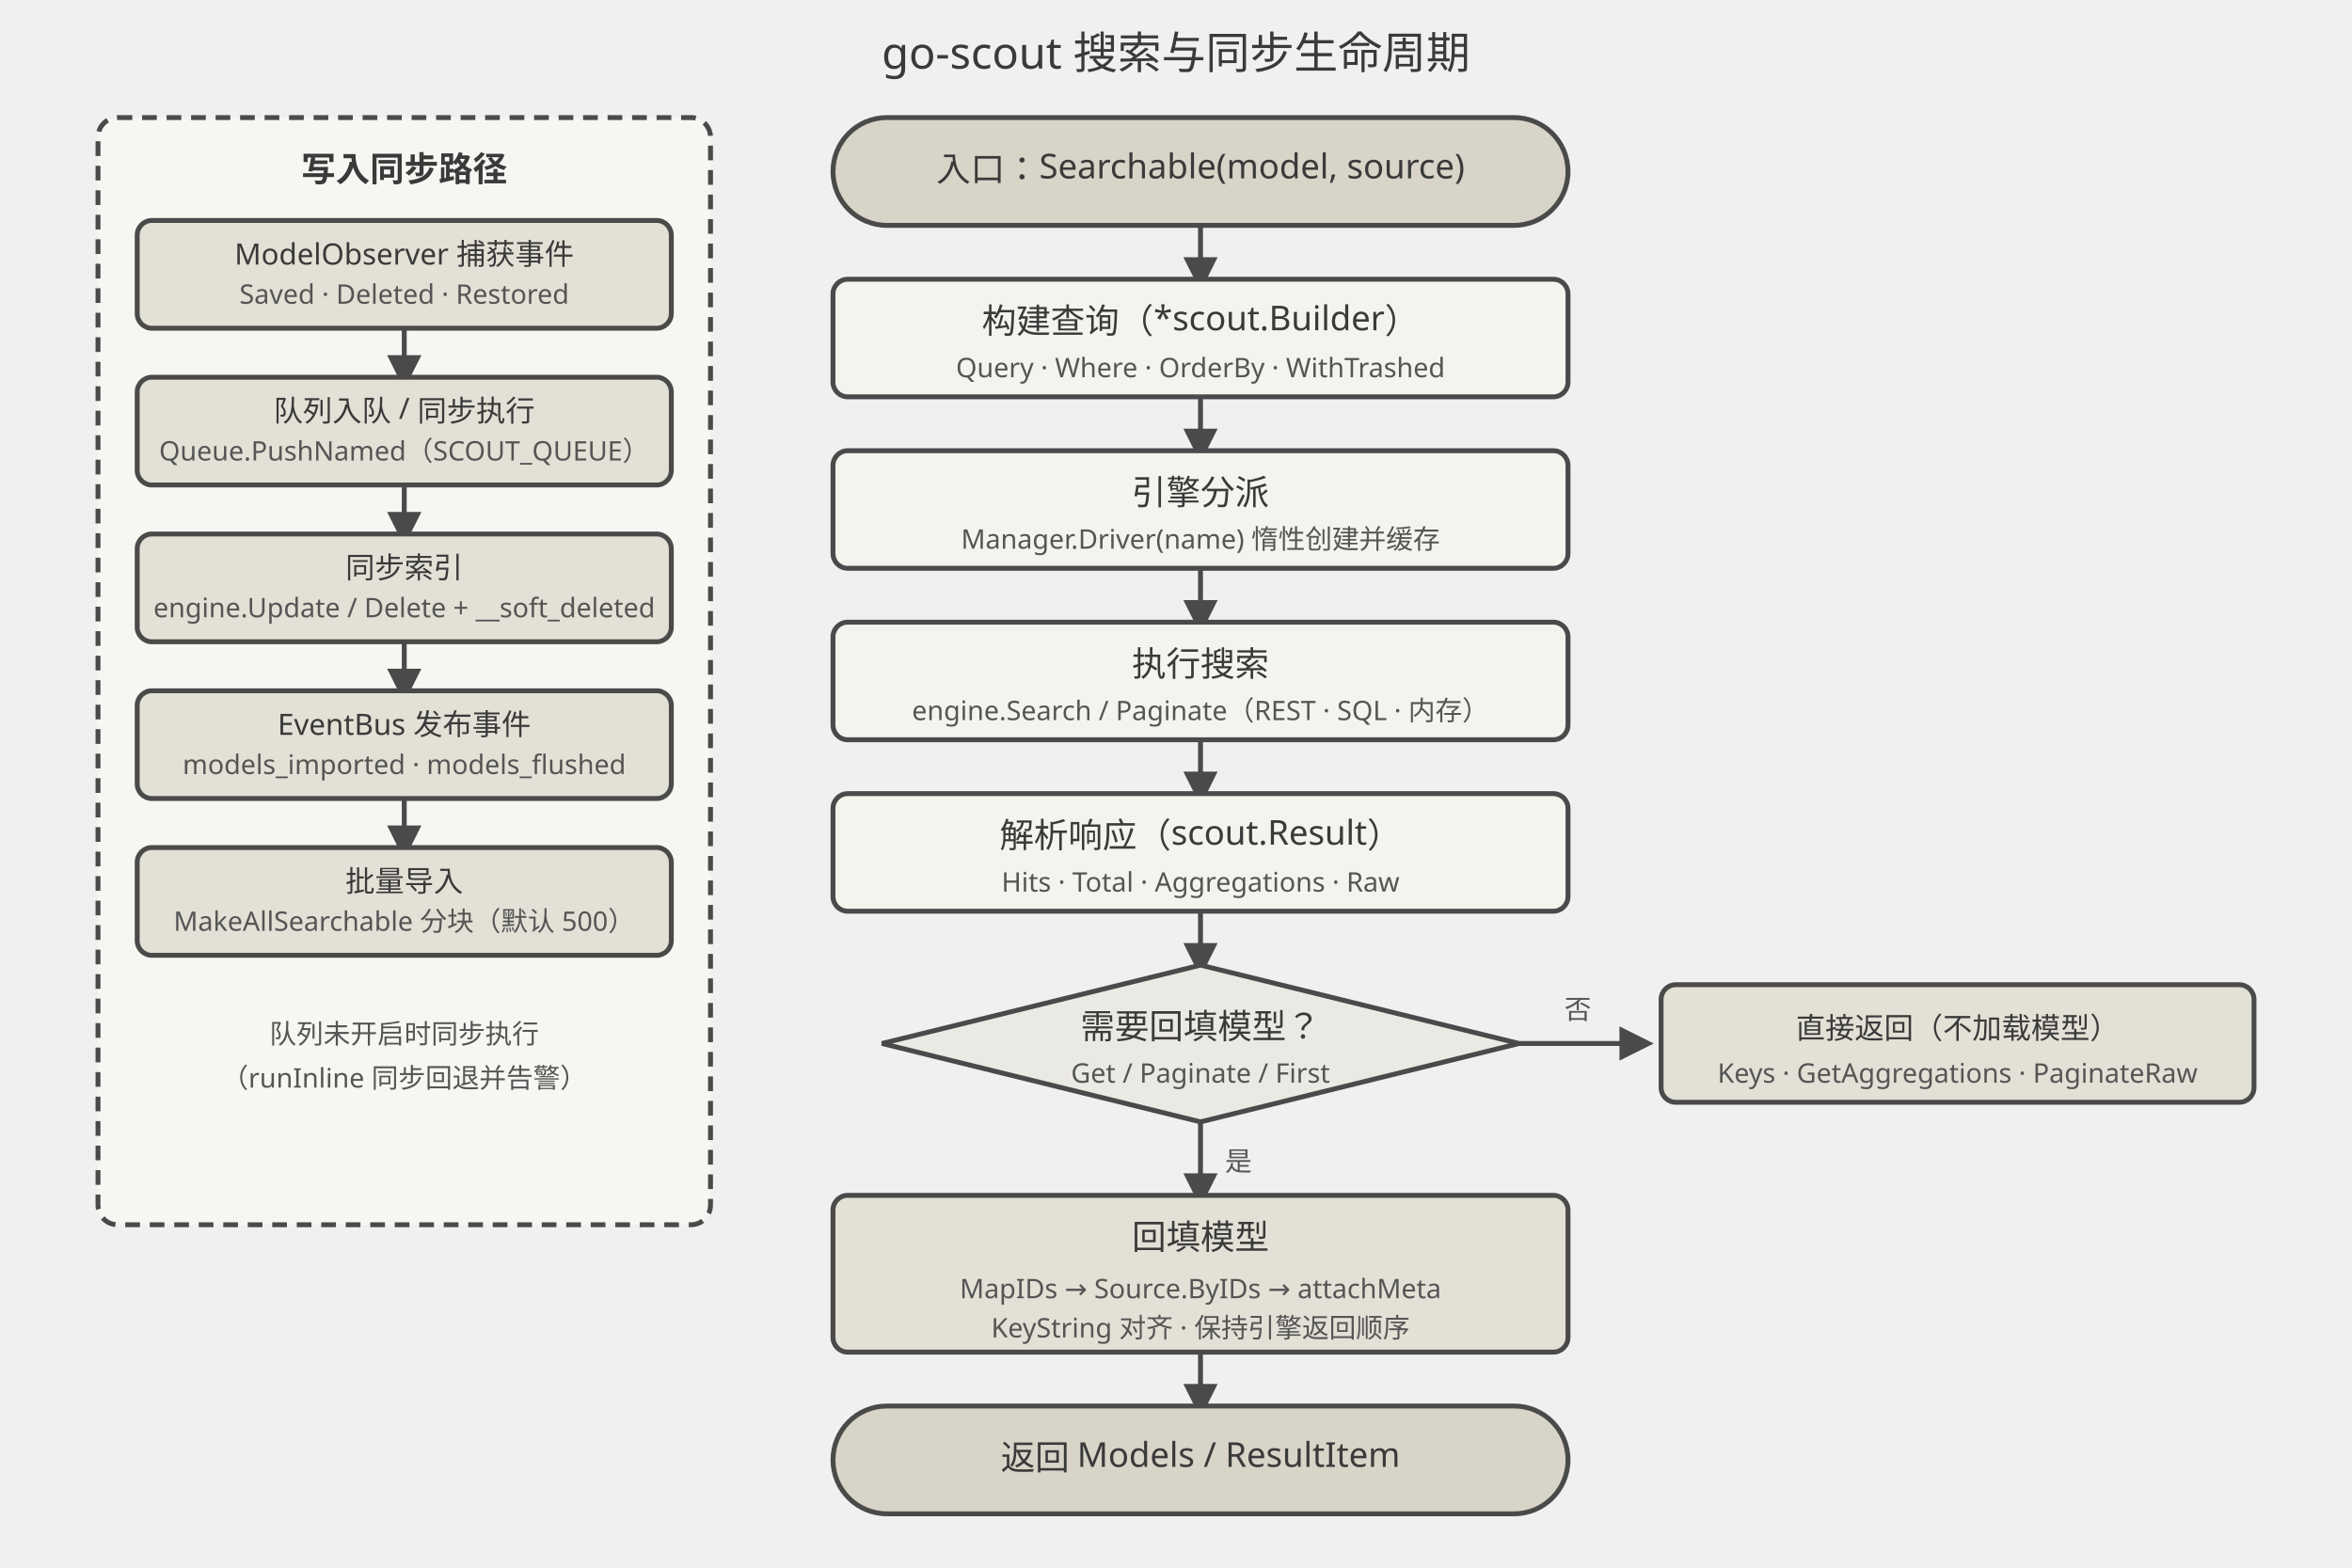
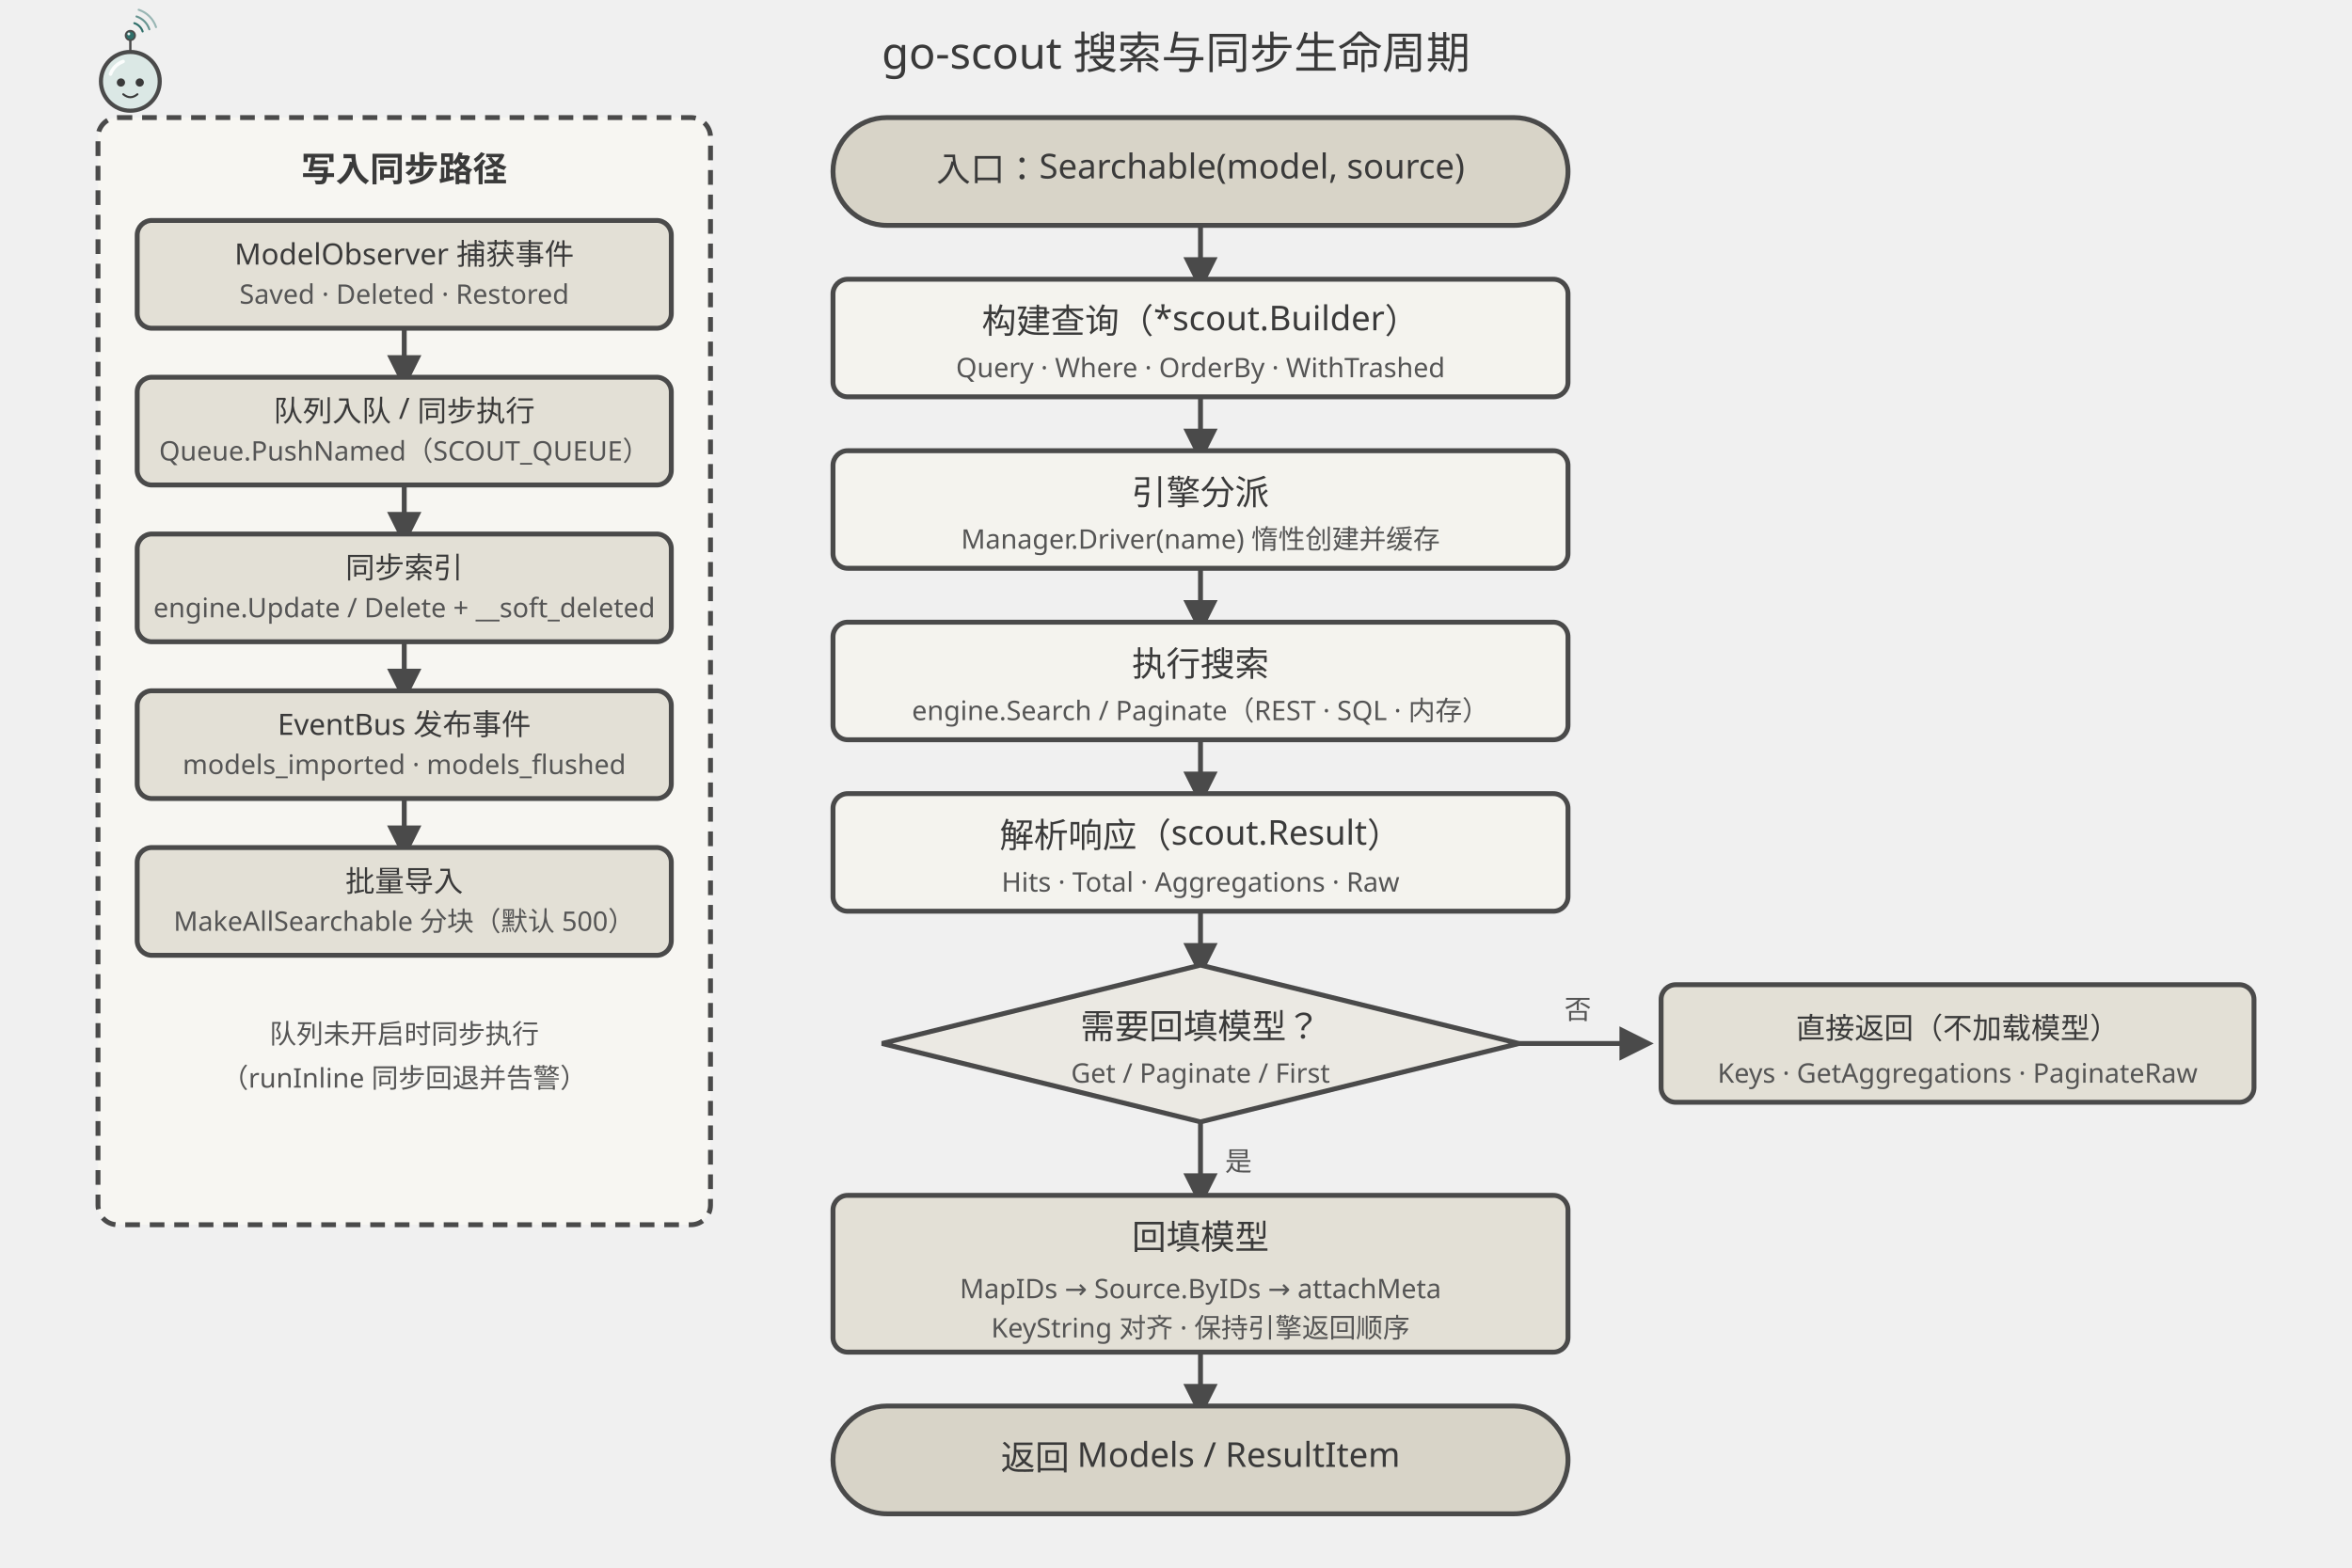
<svg xmlns="http://www.w3.org/2000/svg" viewBox="0 0 960 640" font-family="'PingFang SC','Microsoft YaHei',sans-serif">
  <defs>
    <marker id="arrow" viewBox="0 0 10 10" refX="5" refY="5" markerWidth="7" markerHeight="7" orient="auto-start-reverse">
      <path d="M 0 0 L 10 5 L 0 10 z" fill="#4a4a4a" />
    </marker>
  </defs>
  <text x="480" y="28" text-anchor="middle" font-size="18" fill="#3a3a3a">go-scout 搜索与同步生命周期</text>
  <rect x="40" y="48" width="250" height="452" rx="8" fill="#f7f6f2" stroke="#4a4a4a" stroke-width="2" stroke-dasharray="6 4" />
  <text x="165" y="74" text-anchor="middle" font-size="14" font-weight="bold" fill="#3a3a3a">写入同步路径</text>
  <rect x="56" y="90" width="218" height="44" rx="6" fill="#e3e0d6" stroke="#4a4a4a" stroke-width="2" />
  <text x="165" y="108" text-anchor="middle" font-size="12" fill="#3a3a3a">ModelObserver 捕获事件</text>
  <text x="165" y="124" text-anchor="middle" font-size="11" fill="#555">Saved · Deleted · Restored</text>
  <line x1="165" y1="134" x2="165" y2="152" stroke="#4a4a4a" stroke-width="2" marker-end="url(#arrow)" />
  <rect x="56" y="154" width="218" height="44" rx="6" fill="#e3e0d6" stroke="#4a4a4a" stroke-width="2" />
  <text x="165" y="172" text-anchor="middle" font-size="12" fill="#3a3a3a">队列入队 / 同步执行</text>
  <text x="165" y="188" text-anchor="middle" font-size="11" fill="#555">Queue.PushNamed（SCOUT_QUEUE）</text>
  <line x1="165" y1="198" x2="165" y2="216" stroke="#4a4a4a" stroke-width="2" marker-end="url(#arrow)" />
  <rect x="56" y="218" width="218" height="44" rx="6" fill="#e3e0d6" stroke="#4a4a4a" stroke-width="2" />
  <text x="165" y="236" text-anchor="middle" font-size="12" fill="#3a3a3a">同步索引</text>
  <text x="165" y="252" text-anchor="middle" font-size="11" fill="#555">engine.Update / Delete + __soft_deleted</text>
  <line x1="165" y1="262" x2="165" y2="280" stroke="#4a4a4a" stroke-width="2" marker-end="url(#arrow)" />
  <rect x="56" y="282" width="218" height="44" rx="6" fill="#e3e0d6" stroke="#4a4a4a" stroke-width="2" />
  <text x="165" y="300" text-anchor="middle" font-size="12" fill="#3a3a3a">EventBus 发布事件</text>
  <text x="165" y="316" text-anchor="middle" font-size="11" fill="#555">models_imported · models_flushed</text>
  <line x1="165" y1="326" x2="165" y2="344" stroke="#4a4a4a" stroke-width="2" marker-end="url(#arrow)" />
  <rect x="56" y="346" width="218" height="44" rx="6" fill="#e3e0d6" stroke="#4a4a4a" stroke-width="2" />
  <text x="165" y="364" text-anchor="middle" font-size="12" fill="#3a3a3a">批量导入</text>
  <text x="165" y="380" text-anchor="middle" font-size="11" fill="#555">MakeAllSearchable 分块（默认 500）</text>
  <text x="165" y="426" text-anchor="middle" font-size="11" fill="#555">队列未开启时同步执行</text>
  <text x="165" y="444" text-anchor="middle" font-size="11" fill="#555">（runInline 同步回退并告警）</text>
  <rect x="340" y="48" width="300" height="44" rx="22" fill="#d8d4c8" stroke="#4a4a4a" stroke-width="2" />
  <text x="490" y="74" text-anchor="middle" font-size="14" fill="#3a3a3a">入口：Searchable(model, source)</text>
  <line x1="490" y1="92" x2="490" y2="112" stroke="#4a4a4a" stroke-width="2" marker-end="url(#arrow)" />
  <rect x="340" y="114" width="300" height="48" rx="6" fill="#f4f3ee" stroke="#4a4a4a" stroke-width="2" />
  <text x="490" y="136" text-anchor="middle" font-size="14" fill="#3a3a3a">构建查询（*scout.Builder）</text>
  <text x="490" y="154" text-anchor="middle" font-size="11" fill="#555">Query · Where · OrderBy · WithTrashed</text>
  <line x1="490" y1="162" x2="490" y2="182" stroke="#4a4a4a" stroke-width="2" marker-end="url(#arrow)" />
  <rect x="340" y="184" width="300" height="48" rx="6" fill="#f4f3ee" stroke="#4a4a4a" stroke-width="2" />
  <text x="490" y="206" text-anchor="middle" font-size="14" fill="#3a3a3a">引擎分派</text>
  <text x="490" y="224" text-anchor="middle" font-size="11" fill="#555">Manager.Driver(name) 惰性创建并缓存</text>
  <line x1="490" y1="232" x2="490" y2="252" stroke="#4a4a4a" stroke-width="2" marker-end="url(#arrow)" />
  <rect x="340" y="254" width="300" height="48" rx="6" fill="#f4f3ee" stroke="#4a4a4a" stroke-width="2" />
  <text x="490" y="276" text-anchor="middle" font-size="14" fill="#3a3a3a">执行搜索</text>
  <text x="490" y="294" text-anchor="middle" font-size="11" fill="#555">engine.Search / Paginate（REST · SQL · 内存）</text>
  <line x1="490" y1="302" x2="490" y2="322" stroke="#4a4a4a" stroke-width="2" marker-end="url(#arrow)" />
  <rect x="340" y="324" width="300" height="48" rx="6" fill="#f4f3ee" stroke="#4a4a4a" stroke-width="2" />
  <text x="490" y="346" text-anchor="middle" font-size="14" fill="#3a3a3a">解析响应（scout.Result）</text>
  <text x="490" y="364" text-anchor="middle" font-size="11" fill="#555">Hits · Total · Aggregations · Raw</text>
  <line x1="490" y1="372" x2="490" y2="392" stroke="#4a4a4a" stroke-width="2" marker-end="url(#arrow)" />
  <polygon points="490,394 620,426 490,458 360,426" fill="#ebe9e3" stroke="#4a4a4a" stroke-width="2" />
  <text x="490" y="424" text-anchor="middle" font-size="14" fill="#3a3a3a">需要回填模型？</text>
  <text x="490" y="442" text-anchor="middle" font-size="11" fill="#555">Get / Paginate / First</text>
  <line x1="620" y1="426" x2="668" y2="426" stroke="#4a4a4a" stroke-width="2" marker-end="url(#arrow)" />
  <text x="644" y="416" text-anchor="middle" font-size="11" fill="#555">否</text>
  <rect x="678" y="402" width="242" height="48" rx="6" fill="#e3e0d6" stroke="#4a4a4a" stroke-width="2" />
  <text x="799" y="424" text-anchor="middle" font-size="12" fill="#3a3a3a">直接返回（不加载模型）</text>
  <text x="799" y="442" text-anchor="middle" font-size="11" fill="#555">Keys · GetAggregations · PaginateRaw</text>
  <line x1="490" y1="458" x2="490" y2="486" stroke="#4a4a4a" stroke-width="2" marker-end="url(#arrow)" />
  <text x="500" y="478" font-size="11" fill="#555">是</text>
  <rect x="340" y="488" width="300" height="64" rx="6" fill="#e3e0d6" stroke="#4a4a4a" stroke-width="2" />
  <text x="490" y="510" text-anchor="middle" font-size="14" fill="#3a3a3a">回填模型</text>
  <text x="490" y="530" text-anchor="middle" font-size="11" fill="#555">MapIDs → Source.ByIDs → attachMeta</text>
  <text x="490" y="546" text-anchor="middle" font-size="11" fill="#555">KeyString 对齐 · 保持引擎返回顺序</text>
  <line x1="490" y1="552" x2="490" y2="572" stroke="#4a4a4a" stroke-width="2" marker-end="url(#arrow)" />
  <rect x="340" y="574" width="300" height="44" rx="22" fill="#d8d4c8" stroke="#4a4a4a" stroke-width="2" />
  <text x="490" y="600" text-anchor="middle" font-size="14" fill="#3a3a3a">返回 Models / ResultItem</text>
+   <g transform="translate(22,2) scale(0.24)">
+     <g fill="none" stroke="#2f6f6a" stroke-width="3.5" stroke-linecap="round">
+       <path d="M 136.8 31.1 A 22 22 0 0 1 150.9 45.2" />
+       <path d="M 140.5 19.7 A 34 34 0 0 1 162.3 41.5" opacity=".7" />
+       <path d="M 144.2 8.3 A 46 46 0 0 1 173.7 37.8" opacity=".45" />
+     </g>
+     <line x1="130" y1="82" x2="130" y2="58" stroke="#4a4a4a" stroke-width="4" stroke-linecap="round" />
+     <circle cx="130" cy="52" r="8" fill="#2f6f6a" stroke="#4a4a4a" stroke-width="3" />
+     <circle cx="127.4" cy="49.4" r="2.4" fill="#ffffff" opacity=".9" />
+     <circle cx="130" cy="130" r="50" fill="#dbe8e5" stroke="#4a4a4a" stroke-width="7" />
+     <path d="M 96.2 117.7 A 36 36 0 0 1 117.7 96.2" fill="none" stroke="#ffffff" stroke-width="6" stroke-linecap="round" opacity=".9" />
+     <circle cx="114" cy="132" r="7" fill="#3a3a3a" />
+     <circle cx="146" cy="132" r="7" fill="#3a3a3a" />
+     <path d="M 118 152 Q 130 162 142 152" fill="none" stroke="#3a3a3a" stroke-width="3.5" stroke-linecap="round" />
+   </g>
</svg>
